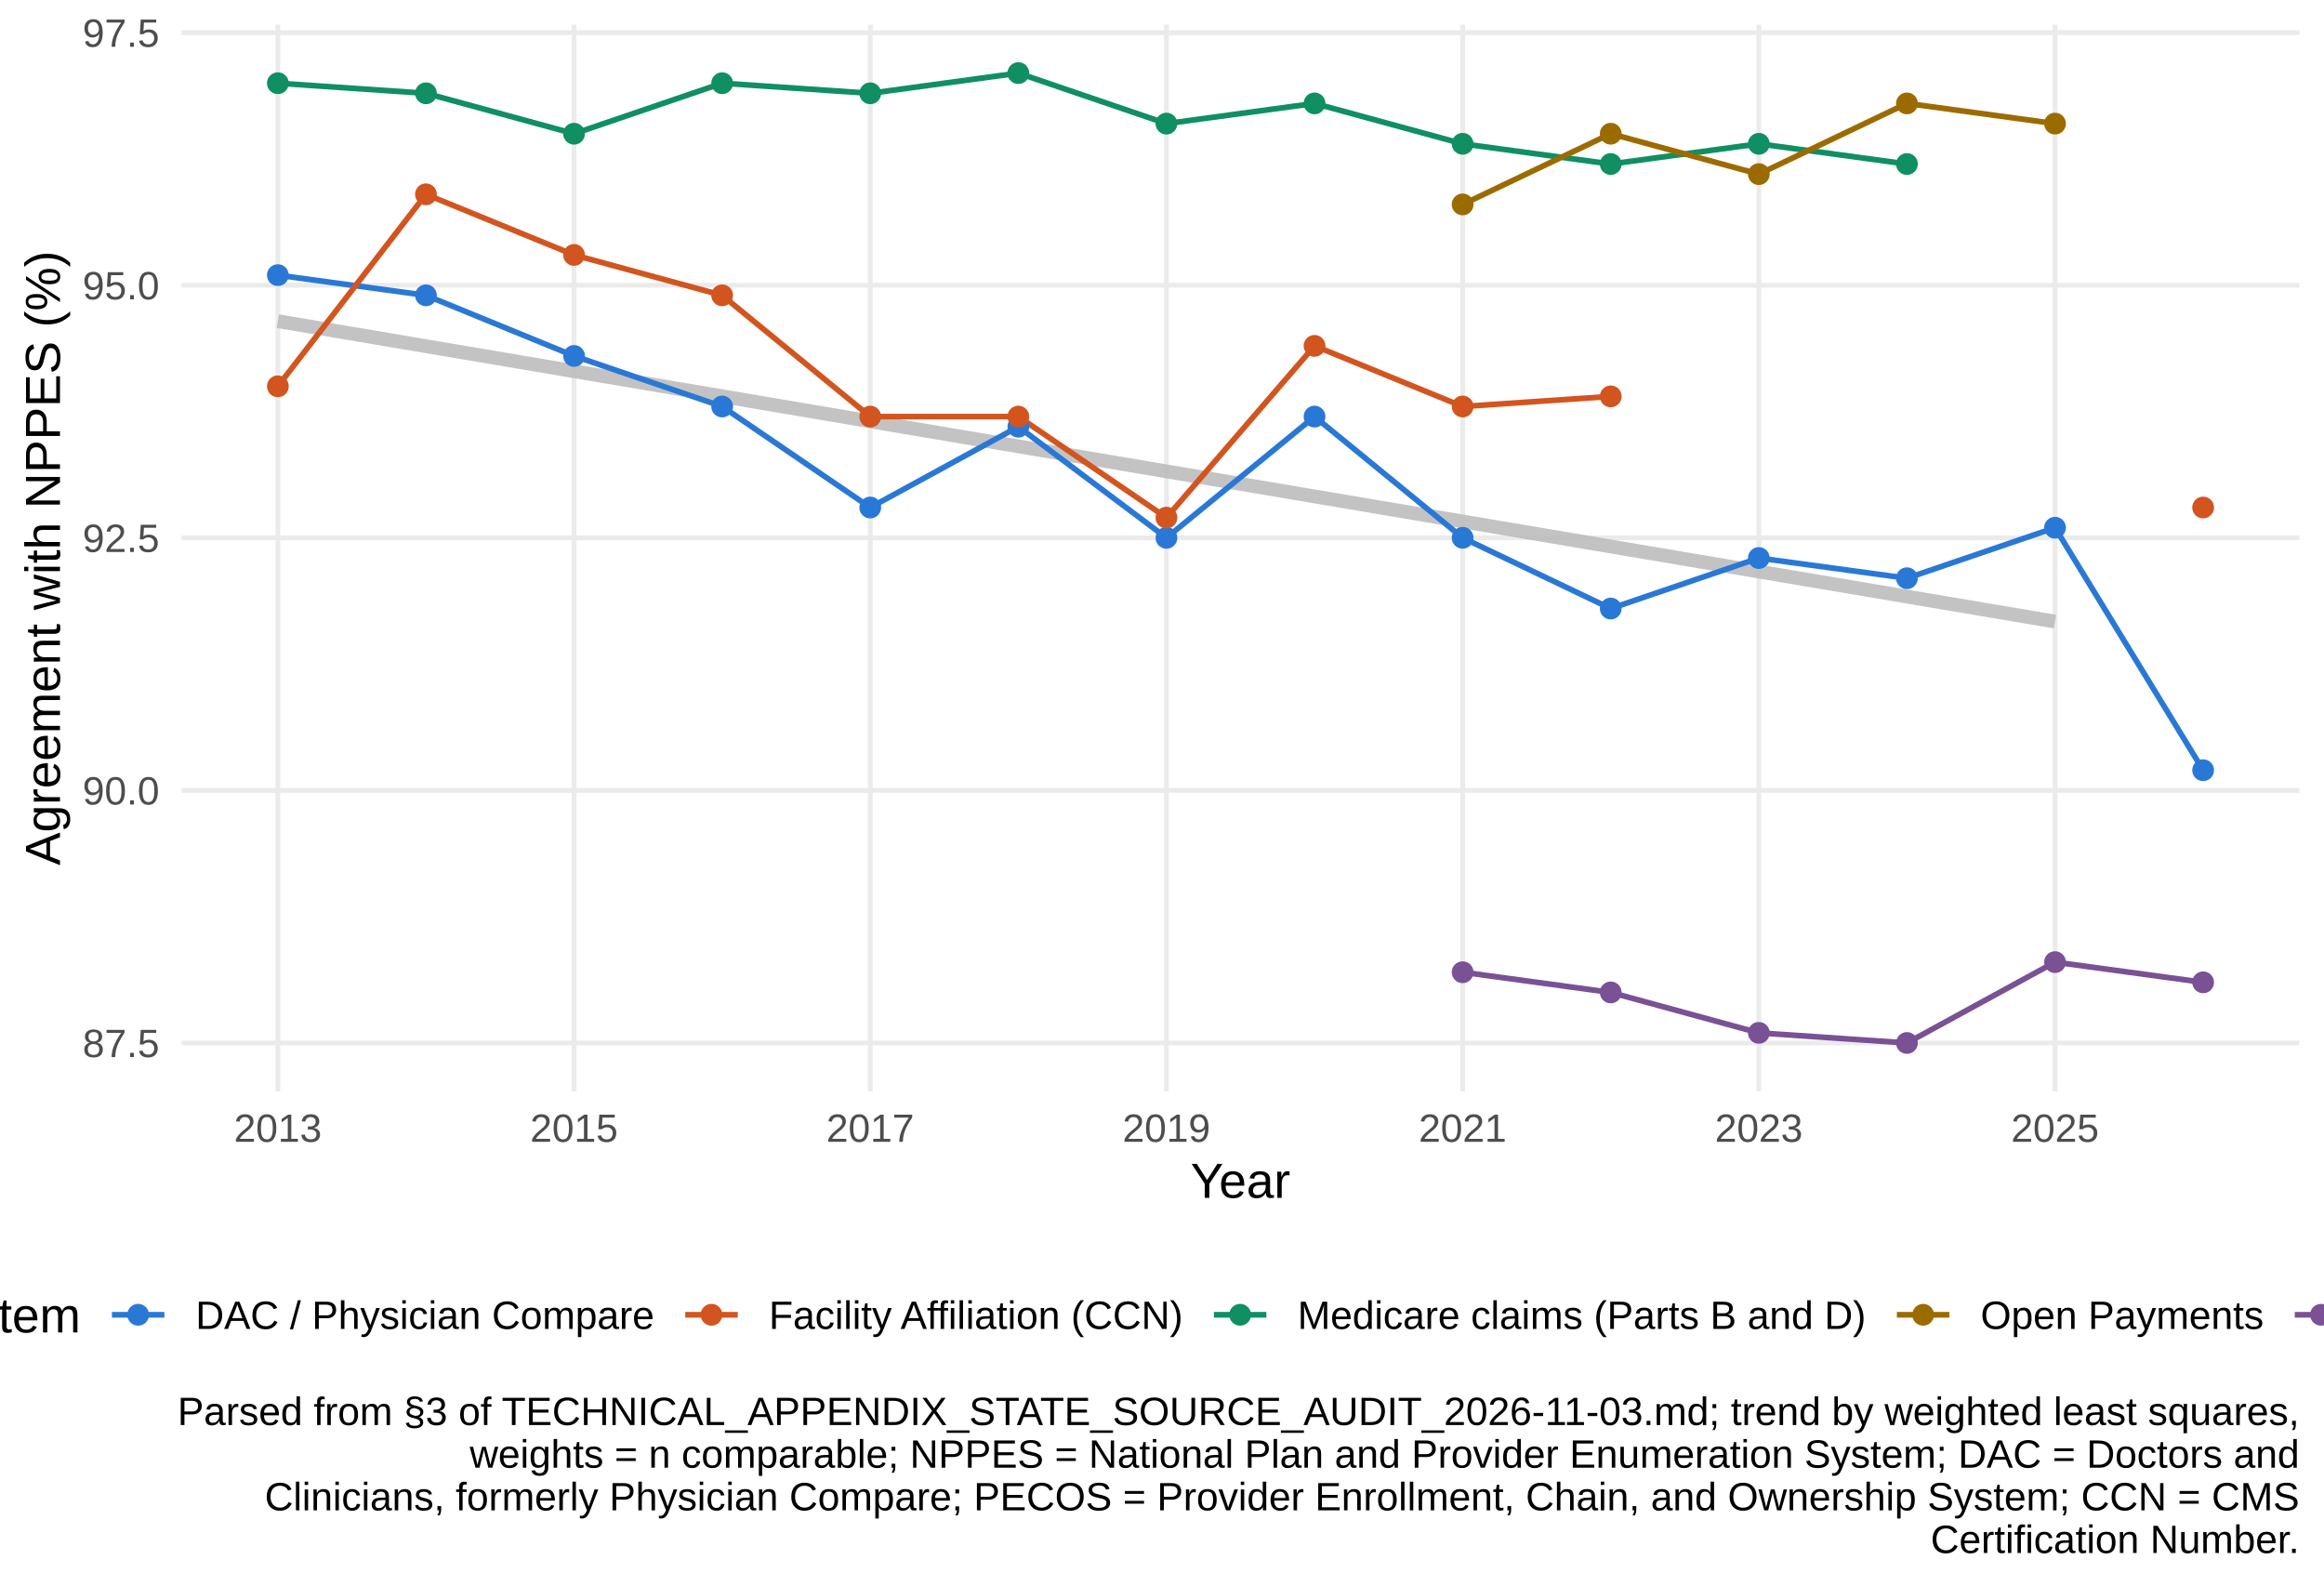
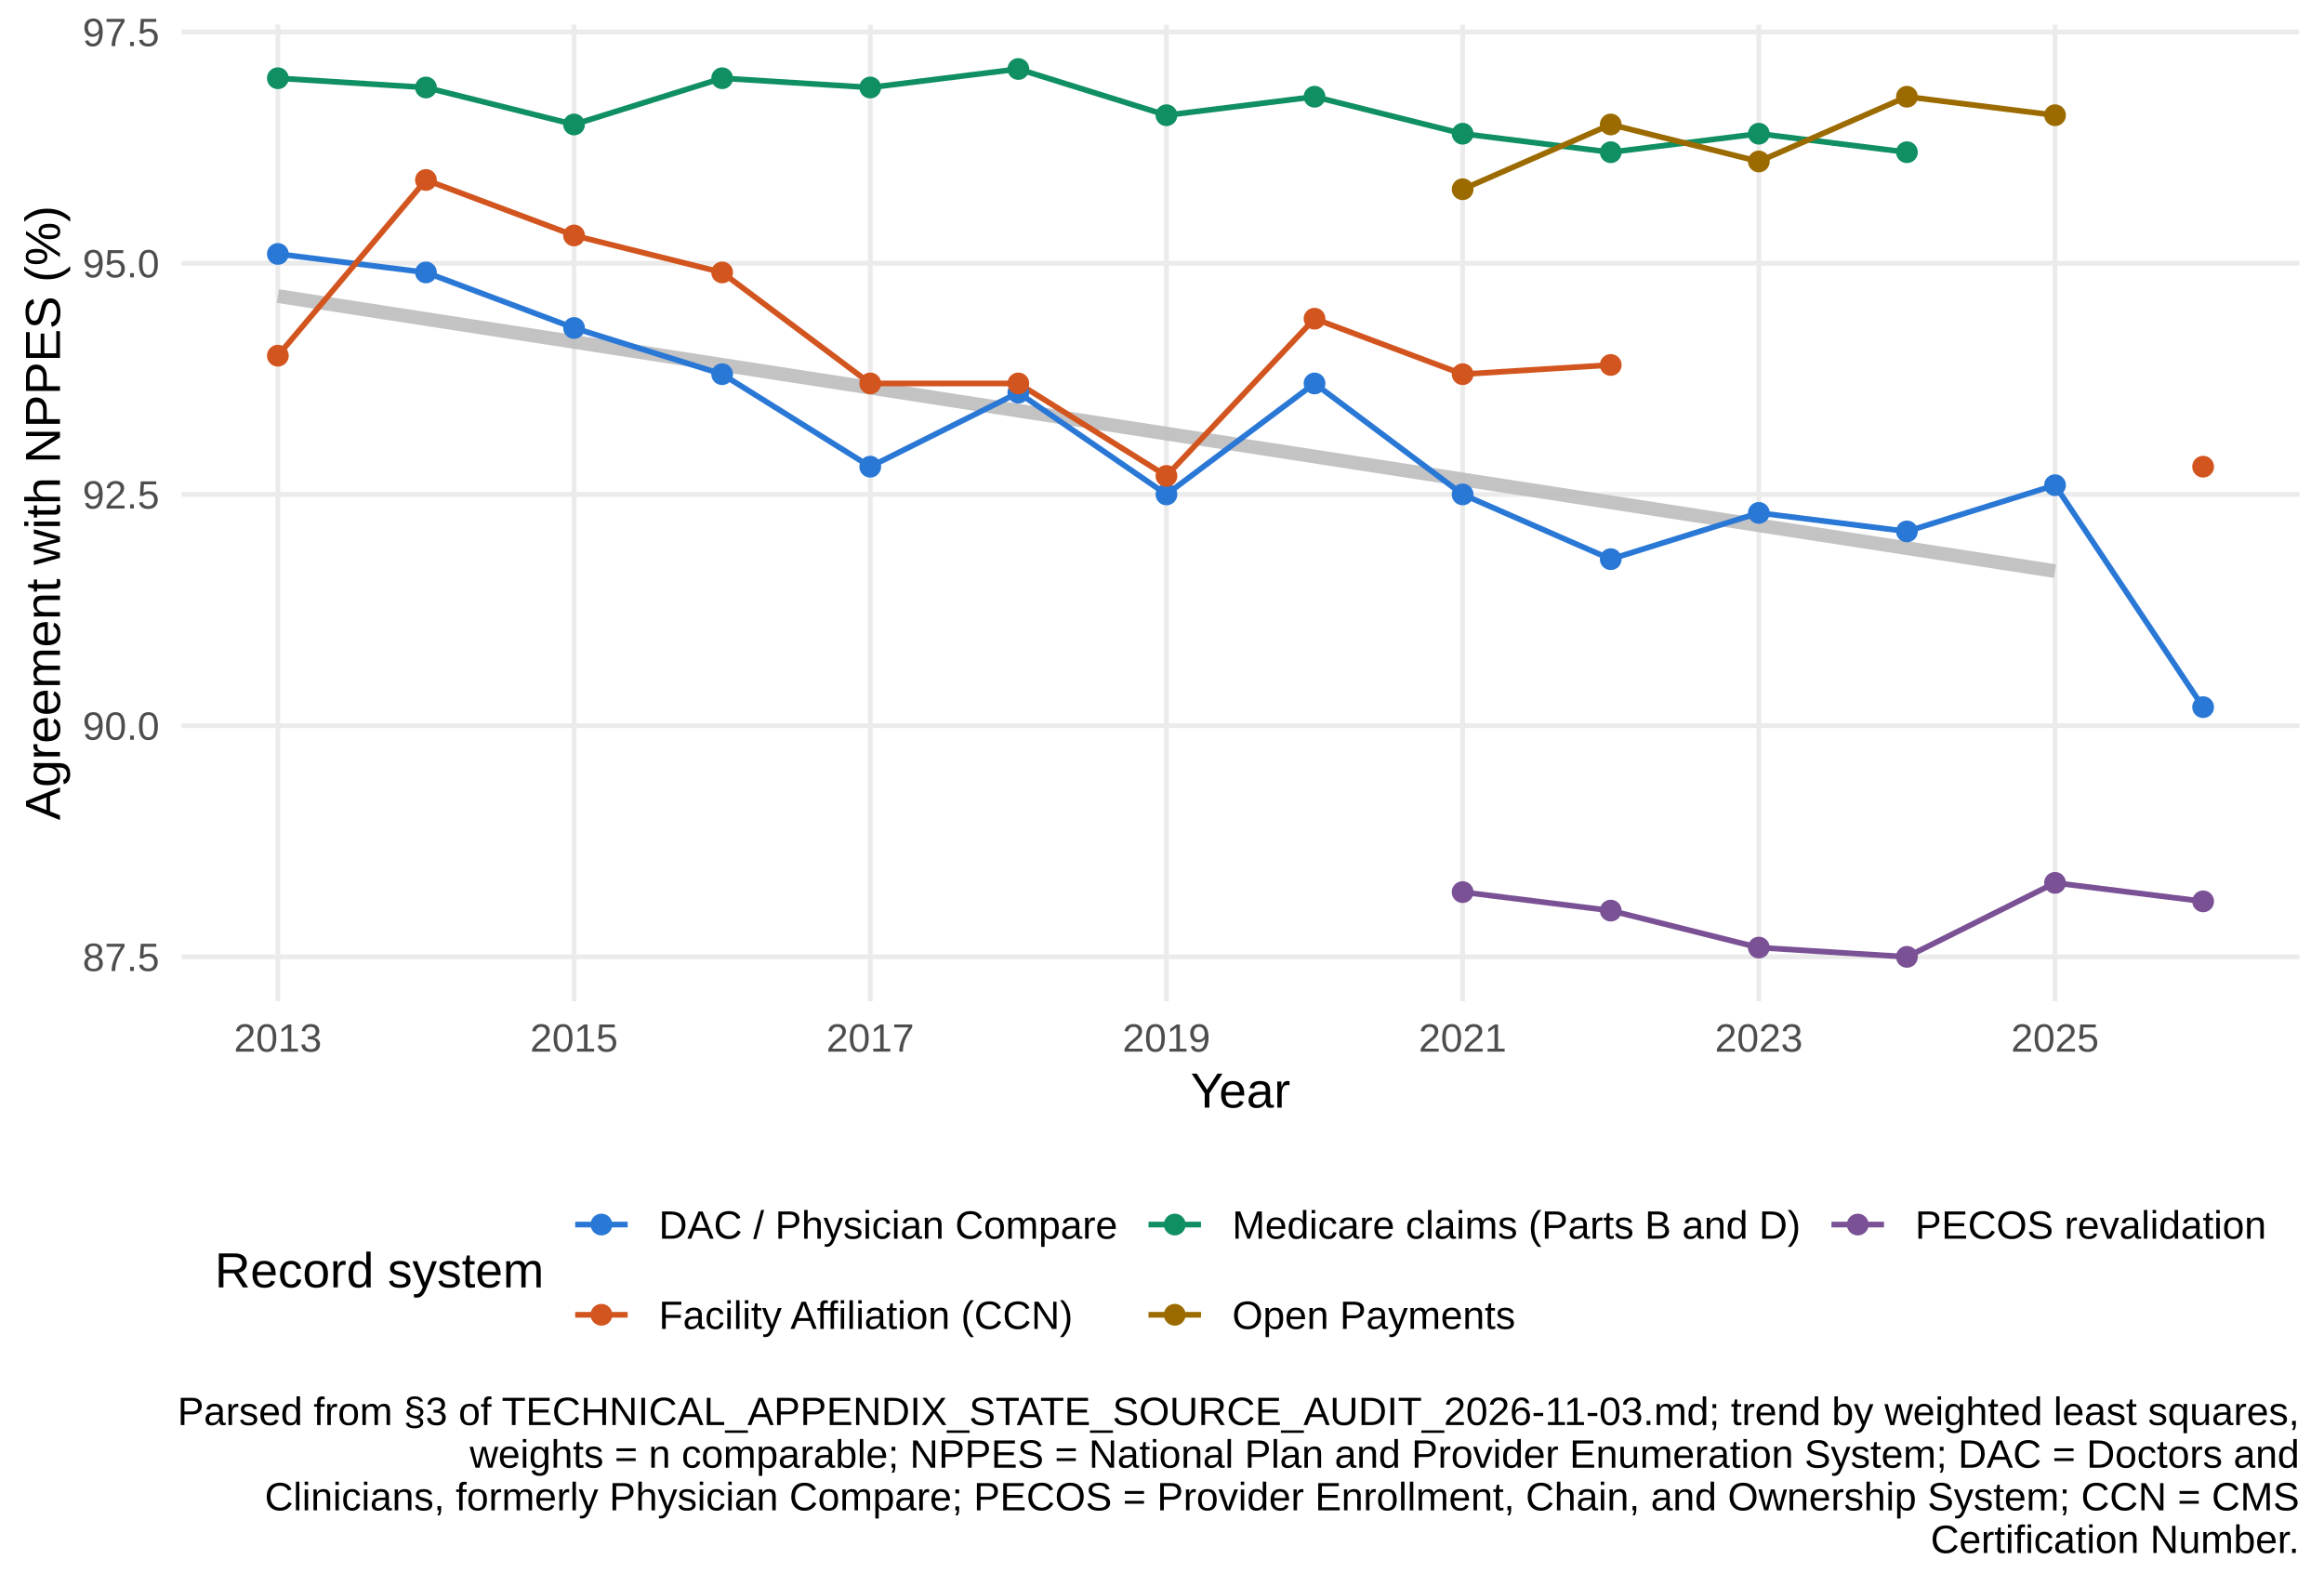
<svg xmlns="http://www.w3.org/2000/svg" width="612.00pt" height="417.60pt" viewBox="0 0 612.00 417.60">
  <g class="svglite">
    <defs>
      <style type="text/css">
    .svglite line, .svglite polyline, .svglite polygon, .svglite path, .svglite rect, .svglite circle {
      fill: none;
      stroke: #000000;
      stroke-linecap: round;
      stroke-linejoin: round;
      stroke-miterlimit: 10.00;
    }
    .svglite text {
      white-space: pre;
    }
    .svglite g.glyphgroup path {
      fill: inherit;
      stroke: none;
    }
  </style>
    </defs>
    <rect width="100%" height="100%" style="stroke: none; fill: #FFFFFF;" />
    <defs>
      <clipPath id="cpMC4wMHw2MTIuMDB8MC4wMHw0MTcuNjA=">
        <rect x="0.00" y="0.00" width="612.00" height="417.60" />
      </clipPath>
    </defs>
    <g clip-path="url(#cpMC4wMHw2MTIuMDB8MC4wMHw0MTcuNjA=)">
      <rect x="0.00" y="0.00" width="612.00" height="417.60" style="stroke-width: 1.26; stroke: none; fill: #FFFFFF;" />
    </g>
    <defs>
-       <clipPath id="cpNDcuODJ8NjA1LjUyfDYuNDh8Mjg3LjQx">
-         <rect x="47.82" y="6.48" width="557.70" height="280.93" />
+       <clipPath id="cpNDcuODJ8NjA1LjUyfDYuNDh8MjYzLjY1">
+         <rect x="47.82" y="6.48" width="557.70" height="257.17" />
      </clipPath>
    </defs>
-     <g clip-path="url(#cpNDcuODJ8NjA1LjUyfDYuNDh8Mjg3LjQx)">
-       <polyline points="47.82,274.64 605.52,274.64 " style="stroke-width: 1.26; stroke: #EBEBEB; stroke-linecap: butt;" />
-       <polyline points="47.82,208.13 605.52,208.13 " style="stroke-width: 1.26; stroke: #EBEBEB; stroke-linecap: butt;" />
-       <polyline points="47.82,141.62 605.52,141.62 " style="stroke-width: 1.26; stroke: #EBEBEB; stroke-linecap: butt;" />
-       <polyline points="47.82,75.11 605.52,75.11 " style="stroke-width: 1.26; stroke: #EBEBEB; stroke-linecap: butt;" />
-       <polyline points="47.82,8.60 605.52,8.60 " style="stroke-width: 1.26; stroke: #EBEBEB; stroke-linecap: butt;" />
-       <polyline points="73.17,287.41 73.17,6.48 " style="stroke-width: 1.26; stroke: #EBEBEB; stroke-linecap: butt;" />
-       <polyline points="151.17,287.41 151.17,6.48 " style="stroke-width: 1.26; stroke: #EBEBEB; stroke-linecap: butt;" />
-       <polyline points="229.17,287.41 229.17,6.48 " style="stroke-width: 1.26; stroke: #EBEBEB; stroke-linecap: butt;" />
-       <polyline points="307.17,287.41 307.17,6.48 " style="stroke-width: 1.26; stroke: #EBEBEB; stroke-linecap: butt;" />
-       <polyline points="385.17,287.41 385.17,6.48 " style="stroke-width: 1.26; stroke: #EBEBEB; stroke-linecap: butt;" />
-       <polyline points="463.17,287.41 463.17,6.48 " style="stroke-width: 1.26; stroke: #EBEBEB; stroke-linecap: butt;" />
-       <polyline points="541.17,287.41 541.17,6.48 " style="stroke-width: 1.26; stroke: #EBEBEB; stroke-linecap: butt;" />
-       <polyline points="73.17,84.57 112.17,91.16 151.17,97.75 190.17,104.34 229.17,110.94 268.17,117.53 307.17,124.12 346.17,130.72 385.17,137.31 424.17,143.90 463.17,150.50 502.17,157.09 541.17,163.68 " style="stroke-width: 3.63; stroke: #BDBDBD; stroke-opacity: 0.90; stroke-linecap: butt;" />
-       <polyline points="73.17,72.45 112.17,77.77 151.17,93.73 190.17,107.04 229.17,133.64 268.17,112.36 307.17,141.62 346.17,109.70 385.17,141.62 424.17,160.24 463.17,146.94 502.17,152.26 541.17,138.96 580.17,202.81 " style="stroke-width: 1.49; stroke: #2A78D6; stroke-linecap: butt;" />
-       <polyline points="73.17,101.72 112.17,51.17 151.17,67.13 190.17,77.77 229.17,109.70 268.17,109.70 307.17,136.30 346.17,91.07 385.17,107.04 424.17,104.38 " style="stroke-width: 1.49; stroke: #D2551F; stroke-linecap: butt;" />
-       <polyline points="73.17,21.91 112.17,24.57 151.17,35.21 190.17,21.91 229.17,24.57 268.17,19.25 307.17,32.55 346.17,27.23 385.17,37.87 424.17,43.19 463.17,37.87 502.17,43.19 " style="stroke-width: 1.49; stroke: #0F8F62; stroke-linecap: butt;" />
-       <polyline points="385.17,53.83 424.17,35.21 463.17,45.85 502.17,27.23 541.17,32.55 " style="stroke-width: 1.49; stroke: #9C6B00; stroke-linecap: butt;" />
-       <polyline points="385.17,256.01 424.17,261.33 463.17,271.98 502.17,274.64 541.17,253.35 580.17,258.67 " style="stroke-width: 1.49; stroke: #7A5195; stroke-linecap: butt;" />
-       <circle cx="73.17" cy="72.45" r="2.45" style="stroke-width: 0.84; stroke: #2A78D6; fill: #2A78D6;" />
-       <circle cx="112.17" cy="77.77" r="2.45" style="stroke-width: 0.84; stroke: #2A78D6; fill: #2A78D6;" />
-       <circle cx="151.17" cy="93.73" r="2.45" style="stroke-width: 0.84; stroke: #2A78D6; fill: #2A78D6;" />
-       <circle cx="190.17" cy="107.04" r="2.45" style="stroke-width: 0.84; stroke: #2A78D6; fill: #2A78D6;" />
-       <circle cx="229.17" cy="133.64" r="2.45" style="stroke-width: 0.84; stroke: #2A78D6; fill: #2A78D6;" />
-       <circle cx="268.17" cy="112.36" r="2.45" style="stroke-width: 0.84; stroke: #2A78D6; fill: #2A78D6;" />
-       <circle cx="307.17" cy="141.62" r="2.45" style="stroke-width: 0.84; stroke: #2A78D6; fill: #2A78D6;" />
-       <circle cx="346.17" cy="109.70" r="2.45" style="stroke-width: 0.84; stroke: #2A78D6; fill: #2A78D6;" />
-       <circle cx="385.17" cy="141.62" r="2.45" style="stroke-width: 0.84; stroke: #2A78D6; fill: #2A78D6;" />
-       <circle cx="424.17" cy="160.24" r="2.45" style="stroke-width: 0.84; stroke: #2A78D6; fill: #2A78D6;" />
-       <circle cx="463.17" cy="146.94" r="2.45" style="stroke-width: 0.84; stroke: #2A78D6; fill: #2A78D6;" />
-       <circle cx="502.17" cy="152.26" r="2.45" style="stroke-width: 0.84; stroke: #2A78D6; fill: #2A78D6;" />
-       <circle cx="541.17" cy="138.96" r="2.45" style="stroke-width: 0.84; stroke: #2A78D6; fill: #2A78D6;" />
-       <circle cx="580.17" cy="202.81" r="2.45" style="stroke-width: 0.84; stroke: #2A78D6; fill: #2A78D6;" />
-       <circle cx="73.17" cy="101.72" r="2.45" style="stroke-width: 0.84; stroke: #D2551F; fill: #D2551F;" />
-       <circle cx="112.17" cy="51.17" r="2.45" style="stroke-width: 0.84; stroke: #D2551F; fill: #D2551F;" />
-       <circle cx="151.17" cy="67.13" r="2.45" style="stroke-width: 0.84; stroke: #D2551F; fill: #D2551F;" />
-       <circle cx="190.17" cy="77.77" r="2.45" style="stroke-width: 0.84; stroke: #D2551F; fill: #D2551F;" />
-       <circle cx="229.17" cy="109.70" r="2.45" style="stroke-width: 0.84; stroke: #D2551F; fill: #D2551F;" />
-       <circle cx="268.17" cy="109.70" r="2.45" style="stroke-width: 0.84; stroke: #D2551F; fill: #D2551F;" />
-       <circle cx="307.17" cy="136.30" r="2.45" style="stroke-width: 0.84; stroke: #D2551F; fill: #D2551F;" />
-       <circle cx="346.17" cy="91.07" r="2.45" style="stroke-width: 0.84; stroke: #D2551F; fill: #D2551F;" />
-       <circle cx="385.17" cy="107.04" r="2.45" style="stroke-width: 0.84; stroke: #D2551F; fill: #D2551F;" />
-       <circle cx="424.17" cy="104.38" r="2.45" style="stroke-width: 0.84; stroke: #D2551F; fill: #D2551F;" />
-       <circle cx="580.17" cy="133.64" r="2.45" style="stroke-width: 0.84; stroke: #D2551F; fill: #D2551F;" />
-       <circle cx="73.17" cy="21.91" r="2.45" style="stroke-width: 0.84; stroke: #0F8F62; fill: #0F8F62;" />
-       <circle cx="112.17" cy="24.57" r="2.45" style="stroke-width: 0.84; stroke: #0F8F62; fill: #0F8F62;" />
-       <circle cx="151.17" cy="35.21" r="2.45" style="stroke-width: 0.84; stroke: #0F8F62; fill: #0F8F62;" />
-       <circle cx="190.17" cy="21.91" r="2.45" style="stroke-width: 0.84; stroke: #0F8F62; fill: #0F8F62;" />
-       <circle cx="229.17" cy="24.57" r="2.45" style="stroke-width: 0.84; stroke: #0F8F62; fill: #0F8F62;" />
-       <circle cx="268.17" cy="19.25" r="2.45" style="stroke-width: 0.84; stroke: #0F8F62; fill: #0F8F62;" />
-       <circle cx="307.17" cy="32.55" r="2.45" style="stroke-width: 0.84; stroke: #0F8F62; fill: #0F8F62;" />
-       <circle cx="346.17" cy="27.23" r="2.45" style="stroke-width: 0.84; stroke: #0F8F62; fill: #0F8F62;" />
-       <circle cx="385.17" cy="37.87" r="2.45" style="stroke-width: 0.84; stroke: #0F8F62; fill: #0F8F62;" />
-       <circle cx="424.17" cy="43.19" r="2.45" style="stroke-width: 0.84; stroke: #0F8F62; fill: #0F8F62;" />
-       <circle cx="463.17" cy="37.87" r="2.45" style="stroke-width: 0.84; stroke: #0F8F62; fill: #0F8F62;" />
-       <circle cx="502.17" cy="43.19" r="2.45" style="stroke-width: 0.84; stroke: #0F8F62; fill: #0F8F62;" />
-       <circle cx="385.17" cy="53.83" r="2.45" style="stroke-width: 0.84; stroke: #9C6B00; fill: #9C6B00;" />
-       <circle cx="424.17" cy="35.21" r="2.45" style="stroke-width: 0.84; stroke: #9C6B00; fill: #9C6B00;" />
-       <circle cx="463.17" cy="45.85" r="2.45" style="stroke-width: 0.84; stroke: #9C6B00; fill: #9C6B00;" />
-       <circle cx="502.17" cy="27.23" r="2.45" style="stroke-width: 0.84; stroke: #9C6B00; fill: #9C6B00;" />
-       <circle cx="541.17" cy="32.55" r="2.45" style="stroke-width: 0.84; stroke: #9C6B00; fill: #9C6B00;" />
-       <circle cx="385.17" cy="256.01" r="2.45" style="stroke-width: 0.84; stroke: #7A5195; fill: #7A5195;" />
-       <circle cx="424.17" cy="261.33" r="2.45" style="stroke-width: 0.84; stroke: #7A5195; fill: #7A5195;" />
-       <circle cx="463.17" cy="271.98" r="2.45" style="stroke-width: 0.84; stroke: #7A5195; fill: #7A5195;" />
-       <circle cx="502.17" cy="274.64" r="2.45" style="stroke-width: 0.84; stroke: #7A5195; fill: #7A5195;" />
-       <circle cx="541.17" cy="253.35" r="2.45" style="stroke-width: 0.84; stroke: #7A5195; fill: #7A5195;" />
-       <circle cx="580.17" cy="258.67" r="2.45" style="stroke-width: 0.84; stroke: #7A5195; fill: #7A5195;" />
+     <g clip-path="url(#cpNDcuODJ8NjA1LjUyfDYuNDh8MjYzLjY1)">
+       <polyline points="47.82,251.96 605.52,251.96 " style="stroke-width: 1.26; stroke: #EBEBEB; stroke-linecap: butt;" />
+       <polyline points="47.82,191.08 605.52,191.08 " style="stroke-width: 1.26; stroke: #EBEBEB; stroke-linecap: butt;" />
+       <polyline points="47.82,130.19 605.52,130.19 " style="stroke-width: 1.26; stroke: #EBEBEB; stroke-linecap: butt;" />
+       <polyline points="47.82,69.31 605.52,69.31 " style="stroke-width: 1.26; stroke: #EBEBEB; stroke-linecap: butt;" />
+       <polyline points="47.82,8.42 605.52,8.42 " style="stroke-width: 1.26; stroke: #EBEBEB; stroke-linecap: butt;" />
+       <polyline points="73.17,263.65 73.17,6.48 " style="stroke-width: 1.26; stroke: #EBEBEB; stroke-linecap: butt;" />
+       <polyline points="151.17,263.65 151.17,6.48 " style="stroke-width: 1.26; stroke: #EBEBEB; stroke-linecap: butt;" />
+       <polyline points="229.17,263.65 229.17,6.48 " style="stroke-width: 1.26; stroke: #EBEBEB; stroke-linecap: butt;" />
+       <polyline points="307.17,263.65 307.17,6.48 " style="stroke-width: 1.26; stroke: #EBEBEB; stroke-linecap: butt;" />
+       <polyline points="385.17,263.65 385.17,6.48 " style="stroke-width: 1.26; stroke: #EBEBEB; stroke-linecap: butt;" />
+       <polyline points="463.17,263.65 463.17,6.48 " style="stroke-width: 1.26; stroke: #EBEBEB; stroke-linecap: butt;" />
+       <polyline points="541.17,263.65 541.17,6.48 " style="stroke-width: 1.26; stroke: #EBEBEB; stroke-linecap: butt;" />
+       <polyline points="73.17,77.96 112.17,84.00 151.17,90.03 190.17,96.07 229.17,102.10 268.17,108.14 307.17,114.18 346.17,120.21 385.17,126.25 424.17,132.28 463.17,138.32 502.17,144.35 541.17,150.39 " style="stroke-width: 3.63; stroke: #BDBDBD; stroke-opacity: 0.90; stroke-linecap: butt;" />
+       <polyline points="73.17,66.87 112.17,71.74 151.17,86.36 190.17,98.53 229.17,122.89 268.17,103.40 307.17,130.19 346.17,100.97 385.17,130.19 424.17,147.24 463.17,135.06 502.17,139.93 541.17,127.76 580.17,186.21 " style="stroke-width: 1.49; stroke: #2A78D6; stroke-linecap: butt;" />
+       <polyline points="73.17,93.66 112.17,47.39 151.17,62.00 190.17,71.74 229.17,100.97 268.17,100.97 307.17,125.32 346.17,83.92 385.17,98.53 424.17,96.10 " style="stroke-width: 1.49; stroke: #D2551F; stroke-linecap: butt;" />
+       <polyline points="73.17,20.60 112.17,23.04 151.17,32.78 190.17,20.60 229.17,23.04 268.17,18.17 307.17,30.34 346.17,25.47 385.17,35.21 424.17,40.08 463.17,35.21 502.17,40.08 " style="stroke-width: 1.49; stroke: #0F8F62; stroke-linecap: butt;" />
+       <polyline points="385.17,49.83 424.17,32.78 463.17,42.52 502.17,25.47 541.17,30.34 " style="stroke-width: 1.49; stroke: #9C6B00; stroke-linecap: butt;" />
+       <polyline points="385.17,234.91 424.17,239.78 463.17,249.52 502.17,251.96 541.17,232.48 580.17,237.35 " style="stroke-width: 1.49; stroke: #7A5195; stroke-linecap: butt;" />
+       <circle cx="73.17" cy="66.87" r="2.45" style="stroke-width: 0.84; stroke: #2A78D6; fill: #2A78D6;" />
+       <circle cx="112.17" cy="71.74" r="2.45" style="stroke-width: 0.84; stroke: #2A78D6; fill: #2A78D6;" />
+       <circle cx="151.17" cy="86.36" r="2.45" style="stroke-width: 0.84; stroke: #2A78D6; fill: #2A78D6;" />
+       <circle cx="190.17" cy="98.53" r="2.45" style="stroke-width: 0.84; stroke: #2A78D6; fill: #2A78D6;" />
+       <circle cx="229.17" cy="122.89" r="2.45" style="stroke-width: 0.84; stroke: #2A78D6; fill: #2A78D6;" />
+       <circle cx="268.17" cy="103.40" r="2.45" style="stroke-width: 0.84; stroke: #2A78D6; fill: #2A78D6;" />
+       <circle cx="307.17" cy="130.19" r="2.45" style="stroke-width: 0.84; stroke: #2A78D6; fill: #2A78D6;" />
+       <circle cx="346.17" cy="100.97" r="2.45" style="stroke-width: 0.84; stroke: #2A78D6; fill: #2A78D6;" />
+       <circle cx="385.17" cy="130.19" r="2.45" style="stroke-width: 0.84; stroke: #2A78D6; fill: #2A78D6;" />
+       <circle cx="424.17" cy="147.24" r="2.45" style="stroke-width: 0.84; stroke: #2A78D6; fill: #2A78D6;" />
+       <circle cx="463.17" cy="135.06" r="2.45" style="stroke-width: 0.84; stroke: #2A78D6; fill: #2A78D6;" />
+       <circle cx="502.17" cy="139.93" r="2.45" style="stroke-width: 0.84; stroke: #2A78D6; fill: #2A78D6;" />
+       <circle cx="541.17" cy="127.76" r="2.45" style="stroke-width: 0.84; stroke: #2A78D6; fill: #2A78D6;" />
+       <circle cx="580.17" cy="186.21" r="2.45" style="stroke-width: 0.84; stroke: #2A78D6; fill: #2A78D6;" />
+       <circle cx="73.17" cy="93.66" r="2.45" style="stroke-width: 0.84; stroke: #D2551F; fill: #D2551F;" />
+       <circle cx="112.17" cy="47.39" r="2.45" style="stroke-width: 0.84; stroke: #D2551F; fill: #D2551F;" />
+       <circle cx="151.17" cy="62.00" r="2.45" style="stroke-width: 0.84; stroke: #D2551F; fill: #D2551F;" />
+       <circle cx="190.17" cy="71.74" r="2.45" style="stroke-width: 0.84; stroke: #D2551F; fill: #D2551F;" />
+       <circle cx="229.17" cy="100.97" r="2.45" style="stroke-width: 0.84; stroke: #D2551F; fill: #D2551F;" />
+       <circle cx="268.17" cy="100.97" r="2.45" style="stroke-width: 0.84; stroke: #D2551F; fill: #D2551F;" />
+       <circle cx="307.17" cy="125.32" r="2.45" style="stroke-width: 0.84; stroke: #D2551F; fill: #D2551F;" />
+       <circle cx="346.17" cy="83.92" r="2.45" style="stroke-width: 0.84; stroke: #D2551F; fill: #D2551F;" />
+       <circle cx="385.17" cy="98.53" r="2.45" style="stroke-width: 0.84; stroke: #D2551F; fill: #D2551F;" />
+       <circle cx="424.17" cy="96.10" r="2.45" style="stroke-width: 0.84; stroke: #D2551F; fill: #D2551F;" />
+       <circle cx="580.17" cy="122.89" r="2.45" style="stroke-width: 0.84; stroke: #D2551F; fill: #D2551F;" />
+       <circle cx="73.17" cy="20.60" r="2.45" style="stroke-width: 0.84; stroke: #0F8F62; fill: #0F8F62;" />
+       <circle cx="112.17" cy="23.04" r="2.45" style="stroke-width: 0.84; stroke: #0F8F62; fill: #0F8F62;" />
+       <circle cx="151.17" cy="32.78" r="2.45" style="stroke-width: 0.84; stroke: #0F8F62; fill: #0F8F62;" />
+       <circle cx="190.17" cy="20.60" r="2.45" style="stroke-width: 0.84; stroke: #0F8F62; fill: #0F8F62;" />
+       <circle cx="229.17" cy="23.04" r="2.45" style="stroke-width: 0.84; stroke: #0F8F62; fill: #0F8F62;" />
+       <circle cx="268.17" cy="18.17" r="2.45" style="stroke-width: 0.84; stroke: #0F8F62; fill: #0F8F62;" />
+       <circle cx="307.17" cy="30.34" r="2.45" style="stroke-width: 0.84; stroke: #0F8F62; fill: #0F8F62;" />
+       <circle cx="346.17" cy="25.47" r="2.45" style="stroke-width: 0.84; stroke: #0F8F62; fill: #0F8F62;" />
+       <circle cx="385.17" cy="35.21" r="2.45" style="stroke-width: 0.84; stroke: #0F8F62; fill: #0F8F62;" />
+       <circle cx="424.17" cy="40.08" r="2.45" style="stroke-width: 0.84; stroke: #0F8F62; fill: #0F8F62;" />
+       <circle cx="463.17" cy="35.21" r="2.45" style="stroke-width: 0.84; stroke: #0F8F62; fill: #0F8F62;" />
+       <circle cx="502.17" cy="40.08" r="2.45" style="stroke-width: 0.84; stroke: #0F8F62; fill: #0F8F62;" />
+       <circle cx="385.17" cy="49.83" r="2.45" style="stroke-width: 0.84; stroke: #9C6B00; fill: #9C6B00;" />
+       <circle cx="424.17" cy="32.78" r="2.45" style="stroke-width: 0.84; stroke: #9C6B00; fill: #9C6B00;" />
+       <circle cx="463.17" cy="42.52" r="2.45" style="stroke-width: 0.84; stroke: #9C6B00; fill: #9C6B00;" />
+       <circle cx="502.17" cy="25.47" r="2.45" style="stroke-width: 0.84; stroke: #9C6B00; fill: #9C6B00;" />
+       <circle cx="541.17" cy="30.34" r="2.45" style="stroke-width: 0.84; stroke: #9C6B00; fill: #9C6B00;" />
+       <circle cx="385.17" cy="234.91" r="2.45" style="stroke-width: 0.84; stroke: #7A5195; fill: #7A5195;" />
+       <circle cx="424.17" cy="239.78" r="2.45" style="stroke-width: 0.84; stroke: #7A5195; fill: #7A5195;" />
+       <circle cx="463.17" cy="249.52" r="2.45" style="stroke-width: 0.84; stroke: #7A5195; fill: #7A5195;" />
+       <circle cx="502.17" cy="251.96" r="2.45" style="stroke-width: 0.84; stroke: #7A5195; fill: #7A5195;" />
+       <circle cx="541.17" cy="232.48" r="2.45" style="stroke-width: 0.84; stroke: #7A5195; fill: #7A5195;" />
+       <circle cx="580.17" cy="237.35" r="2.45" style="stroke-width: 0.84; stroke: #7A5195; fill: #7A5195;" />
    </g>
    <g clip-path="url(#cpMC4wMHw2MTIuMDB8MC4wMHw0MTcuNjA=)">
-       <text x="41.99" y="278.35" text-anchor="end" style="font-size: 10.40px;fill: #4D4D4D; font-family: &quot;Arial&quot;;" textLength="20.23px" lengthAdjust="spacingAndGlyphs">87.5</text>
-       <text x="41.99" y="211.85" text-anchor="end" style="font-size: 10.40px;fill: #4D4D4D; font-family: &quot;Arial&quot;;" textLength="20.23px" lengthAdjust="spacingAndGlyphs">90.0</text>
-       <text x="41.99" y="145.34" text-anchor="end" style="font-size: 10.40px;fill: #4D4D4D; font-family: &quot;Arial&quot;;" textLength="20.23px" lengthAdjust="spacingAndGlyphs">92.5</text>
-       <text x="41.99" y="78.83" text-anchor="end" style="font-size: 10.40px;fill: #4D4D4D; font-family: &quot;Arial&quot;;" textLength="20.23px" lengthAdjust="spacingAndGlyphs">95.0</text>
-       <text x="41.99" y="12.32" text-anchor="end" style="font-size: 10.40px;fill: #4D4D4D; font-family: &quot;Arial&quot;;" textLength="20.23px" lengthAdjust="spacingAndGlyphs">97.5</text>
-       <text x="73.17" y="300.67" text-anchor="middle" style="font-size: 10.40px;fill: #4D4D4D; font-family: &quot;Arial&quot;;" textLength="23.12px" lengthAdjust="spacingAndGlyphs">2013</text>
-       <text x="151.17" y="300.67" text-anchor="middle" style="font-size: 10.40px;fill: #4D4D4D; font-family: &quot;Arial&quot;;" textLength="23.12px" lengthAdjust="spacingAndGlyphs">2015</text>
-       <text x="229.17" y="300.67" text-anchor="middle" style="font-size: 10.40px;fill: #4D4D4D; font-family: &quot;Arial&quot;;" textLength="23.12px" lengthAdjust="spacingAndGlyphs">2017</text>
-       <text x="307.17" y="300.67" text-anchor="middle" style="font-size: 10.40px;fill: #4D4D4D; font-family: &quot;Arial&quot;;" textLength="23.12px" lengthAdjust="spacingAndGlyphs">2019</text>
-       <text x="385.17" y="300.67" text-anchor="middle" style="font-size: 10.40px;fill: #4D4D4D; font-family: &quot;Arial&quot;;" textLength="23.12px" lengthAdjust="spacingAndGlyphs">2021</text>
-       <text x="463.17" y="300.67" text-anchor="middle" style="font-size: 10.40px;fill: #4D4D4D; font-family: &quot;Arial&quot;;" textLength="23.12px" lengthAdjust="spacingAndGlyphs">2023</text>
-       <text x="541.17" y="300.67" text-anchor="middle" style="font-size: 10.40px;fill: #4D4D4D; font-family: &quot;Arial&quot;;" textLength="23.12px" lengthAdjust="spacingAndGlyphs">2025</text>
-       <text x="326.67" y="315.41" text-anchor="middle" style="font-size: 13.00px; font-family: &quot;Arial&quot;;" textLength="26.28px" lengthAdjust="spacingAndGlyphs">Year</text>
-       <text transform="translate(15.79,146.94) rotate(-90)" text-anchor="middle" style="font-size: 13.00px; font-family: &quot;Arial&quot;;" textLength="161.86px" lengthAdjust="spacingAndGlyphs">Agreement with NPPES (%)</text>
-       <text x="-65.44" y="350.87" style="font-size: 13.00px; font-family: &quot;Arial&quot;;" textLength="86.70px" lengthAdjust="spacingAndGlyphs">Record system</text>
-       <line x1="29.47" y1="346.21" x2="43.29" y2="346.21" style="stroke-width: 1.49; stroke: #2A78D6; stroke-linecap: butt;" />
-       <circle cx="36.38" cy="346.21" r="2.45" style="stroke-width: 0.84; stroke: #2A78D6; fill: #2A78D6;" />
-       <line x1="180.45" y1="346.21" x2="194.28" y2="346.21" style="stroke-width: 1.49; stroke: #D2551F; stroke-linecap: butt;" />
-       <circle cx="187.36" cy="346.21" r="2.45" style="stroke-width: 0.84; stroke: #D2551F; fill: #D2551F;" />
-       <line x1="319.67" y1="346.21" x2="333.49" y2="346.21" style="stroke-width: 1.49; stroke: #0F8F62; stroke-linecap: butt;" />
-       <circle cx="326.58" cy="346.21" r="2.45" style="stroke-width: 0.84; stroke: #0F8F62; fill: #0F8F62;" />
-       <line x1="499.52" y1="346.21" x2="513.35" y2="346.21" style="stroke-width: 1.49; stroke: #9C6B00; stroke-linecap: butt;" />
-       <circle cx="506.44" cy="346.21" r="2.45" style="stroke-width: 0.84; stroke: #9C6B00; fill: #9C6B00;" />
-       <line x1="604.30" y1="346.21" x2="618.13" y2="346.21" style="stroke-width: 1.49; stroke: #7A5195; stroke-linecap: butt;" />
-       <circle cx="611.21" cy="346.21" r="2.45" style="stroke-width: 0.84; stroke: #7A5195; fill: #7A5195;" />
-       <text x="51.50" y="349.93" style="font-size: 10.40px; font-family: &quot;Arial&quot;;" textLength="120.75px" lengthAdjust="spacingAndGlyphs">DAC / Physician Compare</text>
-       <text x="202.48" y="349.93" style="font-size: 10.40px; font-family: &quot;Arial&quot;;" textLength="108.98px" lengthAdjust="spacingAndGlyphs">Facility Affiliation (CCN)</text>
-       <text x="341.69" y="349.93" style="font-size: 10.40px; font-family: &quot;Arial&quot;;" textLength="149.62px" lengthAdjust="spacingAndGlyphs">Medicare claims (Parts B and D)</text>
-       <text x="521.55" y="349.93" style="font-size: 10.40px; font-family: &quot;Arial&quot;;" textLength="74.55px" lengthAdjust="spacingAndGlyphs">Open Payments</text>
-       <text x="626.33" y="349.93" style="font-size: 10.40px; font-family: &quot;Arial&quot;;" textLength="92.45px" lengthAdjust="spacingAndGlyphs">PECOS revalidation</text>
+       <text x="41.99" y="255.68" text-anchor="end" style="font-size: 10.40px;fill: #4D4D4D; font-family: &quot;Arial&quot;;" textLength="20.23px" lengthAdjust="spacingAndGlyphs">87.5</text>
+       <text x="41.99" y="194.79" text-anchor="end" style="font-size: 10.40px;fill: #4D4D4D; font-family: &quot;Arial&quot;;" textLength="20.23px" lengthAdjust="spacingAndGlyphs">90.0</text>
+       <text x="41.99" y="133.91" text-anchor="end" style="font-size: 10.40px;fill: #4D4D4D; font-family: &quot;Arial&quot;;" textLength="20.23px" lengthAdjust="spacingAndGlyphs">92.5</text>
+       <text x="41.99" y="73.03" text-anchor="end" style="font-size: 10.40px;fill: #4D4D4D; font-family: &quot;Arial&quot;;" textLength="20.23px" lengthAdjust="spacingAndGlyphs">95.0</text>
+       <text x="41.99" y="12.14" text-anchor="end" style="font-size: 10.40px;fill: #4D4D4D; font-family: &quot;Arial&quot;;" textLength="20.23px" lengthAdjust="spacingAndGlyphs">97.5</text>
+       <text x="73.17" y="276.92" text-anchor="middle" style="font-size: 10.40px;fill: #4D4D4D; font-family: &quot;Arial&quot;;" textLength="23.12px" lengthAdjust="spacingAndGlyphs">2013</text>
+       <text x="151.17" y="276.92" text-anchor="middle" style="font-size: 10.40px;fill: #4D4D4D; font-family: &quot;Arial&quot;;" textLength="23.12px" lengthAdjust="spacingAndGlyphs">2015</text>
+       <text x="229.17" y="276.92" text-anchor="middle" style="font-size: 10.40px;fill: #4D4D4D; font-family: &quot;Arial&quot;;" textLength="23.12px" lengthAdjust="spacingAndGlyphs">2017</text>
+       <text x="307.17" y="276.92" text-anchor="middle" style="font-size: 10.40px;fill: #4D4D4D; font-family: &quot;Arial&quot;;" textLength="23.12px" lengthAdjust="spacingAndGlyphs">2019</text>
+       <text x="385.17" y="276.92" text-anchor="middle" style="font-size: 10.40px;fill: #4D4D4D; font-family: &quot;Arial&quot;;" textLength="23.12px" lengthAdjust="spacingAndGlyphs">2021</text>
+       <text x="463.17" y="276.92" text-anchor="middle" style="font-size: 10.40px;fill: #4D4D4D; font-family: &quot;Arial&quot;;" textLength="23.12px" lengthAdjust="spacingAndGlyphs">2023</text>
+       <text x="541.17" y="276.92" text-anchor="middle" style="font-size: 10.40px;fill: #4D4D4D; font-family: &quot;Arial&quot;;" textLength="23.12px" lengthAdjust="spacingAndGlyphs">2025</text>
+       <text x="326.67" y="291.65" text-anchor="middle" style="font-size: 13.00px; font-family: &quot;Arial&quot;;" textLength="26.28px" lengthAdjust="spacingAndGlyphs">Year</text>
+       <text transform="translate(15.79,135.06) rotate(-90)" text-anchor="middle" style="font-size: 13.00px; font-family: &quot;Arial&quot;;" textLength="161.86px" lengthAdjust="spacingAndGlyphs">Agreement with NPPES (%)</text>
+       <text x="56.56" y="338.99" style="font-size: 13.00px; font-family: &quot;Arial&quot;;" textLength="86.70px" lengthAdjust="spacingAndGlyphs">Record system</text>
+       <line x1="151.47" y1="322.45" x2="165.29" y2="322.45" style="stroke-width: 1.49; stroke: #2A78D6; stroke-linecap: butt;" />
+       <circle cx="158.38" cy="322.45" r="2.45" style="stroke-width: 0.84; stroke: #2A78D6; fill: #2A78D6;" />
+       <line x1="151.47" y1="346.21" x2="165.29" y2="346.21" style="stroke-width: 1.49; stroke: #D2551F; stroke-linecap: butt;" />
+       <circle cx="158.38" cy="346.21" r="2.45" style="stroke-width: 0.84; stroke: #D2551F; fill: #D2551F;" />
+       <line x1="302.45" y1="322.45" x2="316.27" y2="322.45" style="stroke-width: 1.49; stroke: #0F8F62; stroke-linecap: butt;" />
+       <circle cx="309.36" cy="322.45" r="2.45" style="stroke-width: 0.84; stroke: #0F8F62; fill: #0F8F62;" />
+       <line x1="302.45" y1="346.21" x2="316.27" y2="346.21" style="stroke-width: 1.49; stroke: #9C6B00; stroke-linecap: butt;" />
+       <circle cx="309.36" cy="346.21" r="2.45" style="stroke-width: 0.84; stroke: #9C6B00; fill: #9C6B00;" />
+       <line x1="482.30" y1="322.45" x2="496.13" y2="322.45" style="stroke-width: 1.49; stroke: #7A5195; stroke-linecap: butt;" />
+       <circle cx="489.22" cy="322.45" r="2.45" style="stroke-width: 0.84; stroke: #7A5195; fill: #7A5195;" />
+       <text x="173.49" y="326.17" style="font-size: 10.40px; font-family: &quot;Arial&quot;;" textLength="120.75px" lengthAdjust="spacingAndGlyphs">DAC / Physician Compare</text>
+       <text x="173.49" y="349.93" style="font-size: 10.40px; font-family: &quot;Arial&quot;;" textLength="108.98px" lengthAdjust="spacingAndGlyphs">Facility Affiliation (CCN)</text>
+       <text x="324.48" y="326.17" style="font-size: 10.40px; font-family: &quot;Arial&quot;;" textLength="149.62px" lengthAdjust="spacingAndGlyphs">Medicare claims (Parts B and D)</text>
+       <text x="324.48" y="349.93" style="font-size: 10.40px; font-family: &quot;Arial&quot;;" textLength="74.55px" lengthAdjust="spacingAndGlyphs">Open Payments</text>
+       <text x="504.33" y="326.17" style="font-size: 10.40px; font-family: &quot;Arial&quot;;" textLength="92.45px" lengthAdjust="spacingAndGlyphs">PECOS revalidation</text>
      <text x="605.52" y="375.24" text-anchor="end" style="font-size: 10.40px; font-family: &quot;Arial&quot;;" textLength="558.48px" lengthAdjust="spacingAndGlyphs">Parsed from §3 of TECHNICAL_APPENDIX_STATE_SOURCE_AUDIT_2026-11-03.md; trend by weighted least squares,</text>
      <text x="605.52" y="386.47" text-anchor="end" style="font-size: 10.40px; font-family: &quot;Arial&quot;;" textLength="481.62px" lengthAdjust="spacingAndGlyphs">weights = n comparable; NPPES = National Plan and Provider Enumeration System; DAC = Doctors and</text>
      <text x="605.52" y="397.70" text-anchor="end" style="font-size: 10.40px; font-family: &quot;Arial&quot;;" textLength="535.55px" lengthAdjust="spacingAndGlyphs">Clinicians, formerly Physician Compare; PECOS = Provider Enrollment, Chain, and Ownership System; CCN = CMS</text>
      <text x="605.52" y="408.94" text-anchor="end" style="font-size: 10.40px; font-family: &quot;Arial&quot;;" textLength="97.05px" lengthAdjust="spacingAndGlyphs">Certification Number.</text>
    </g>
  </g>
</svg>
